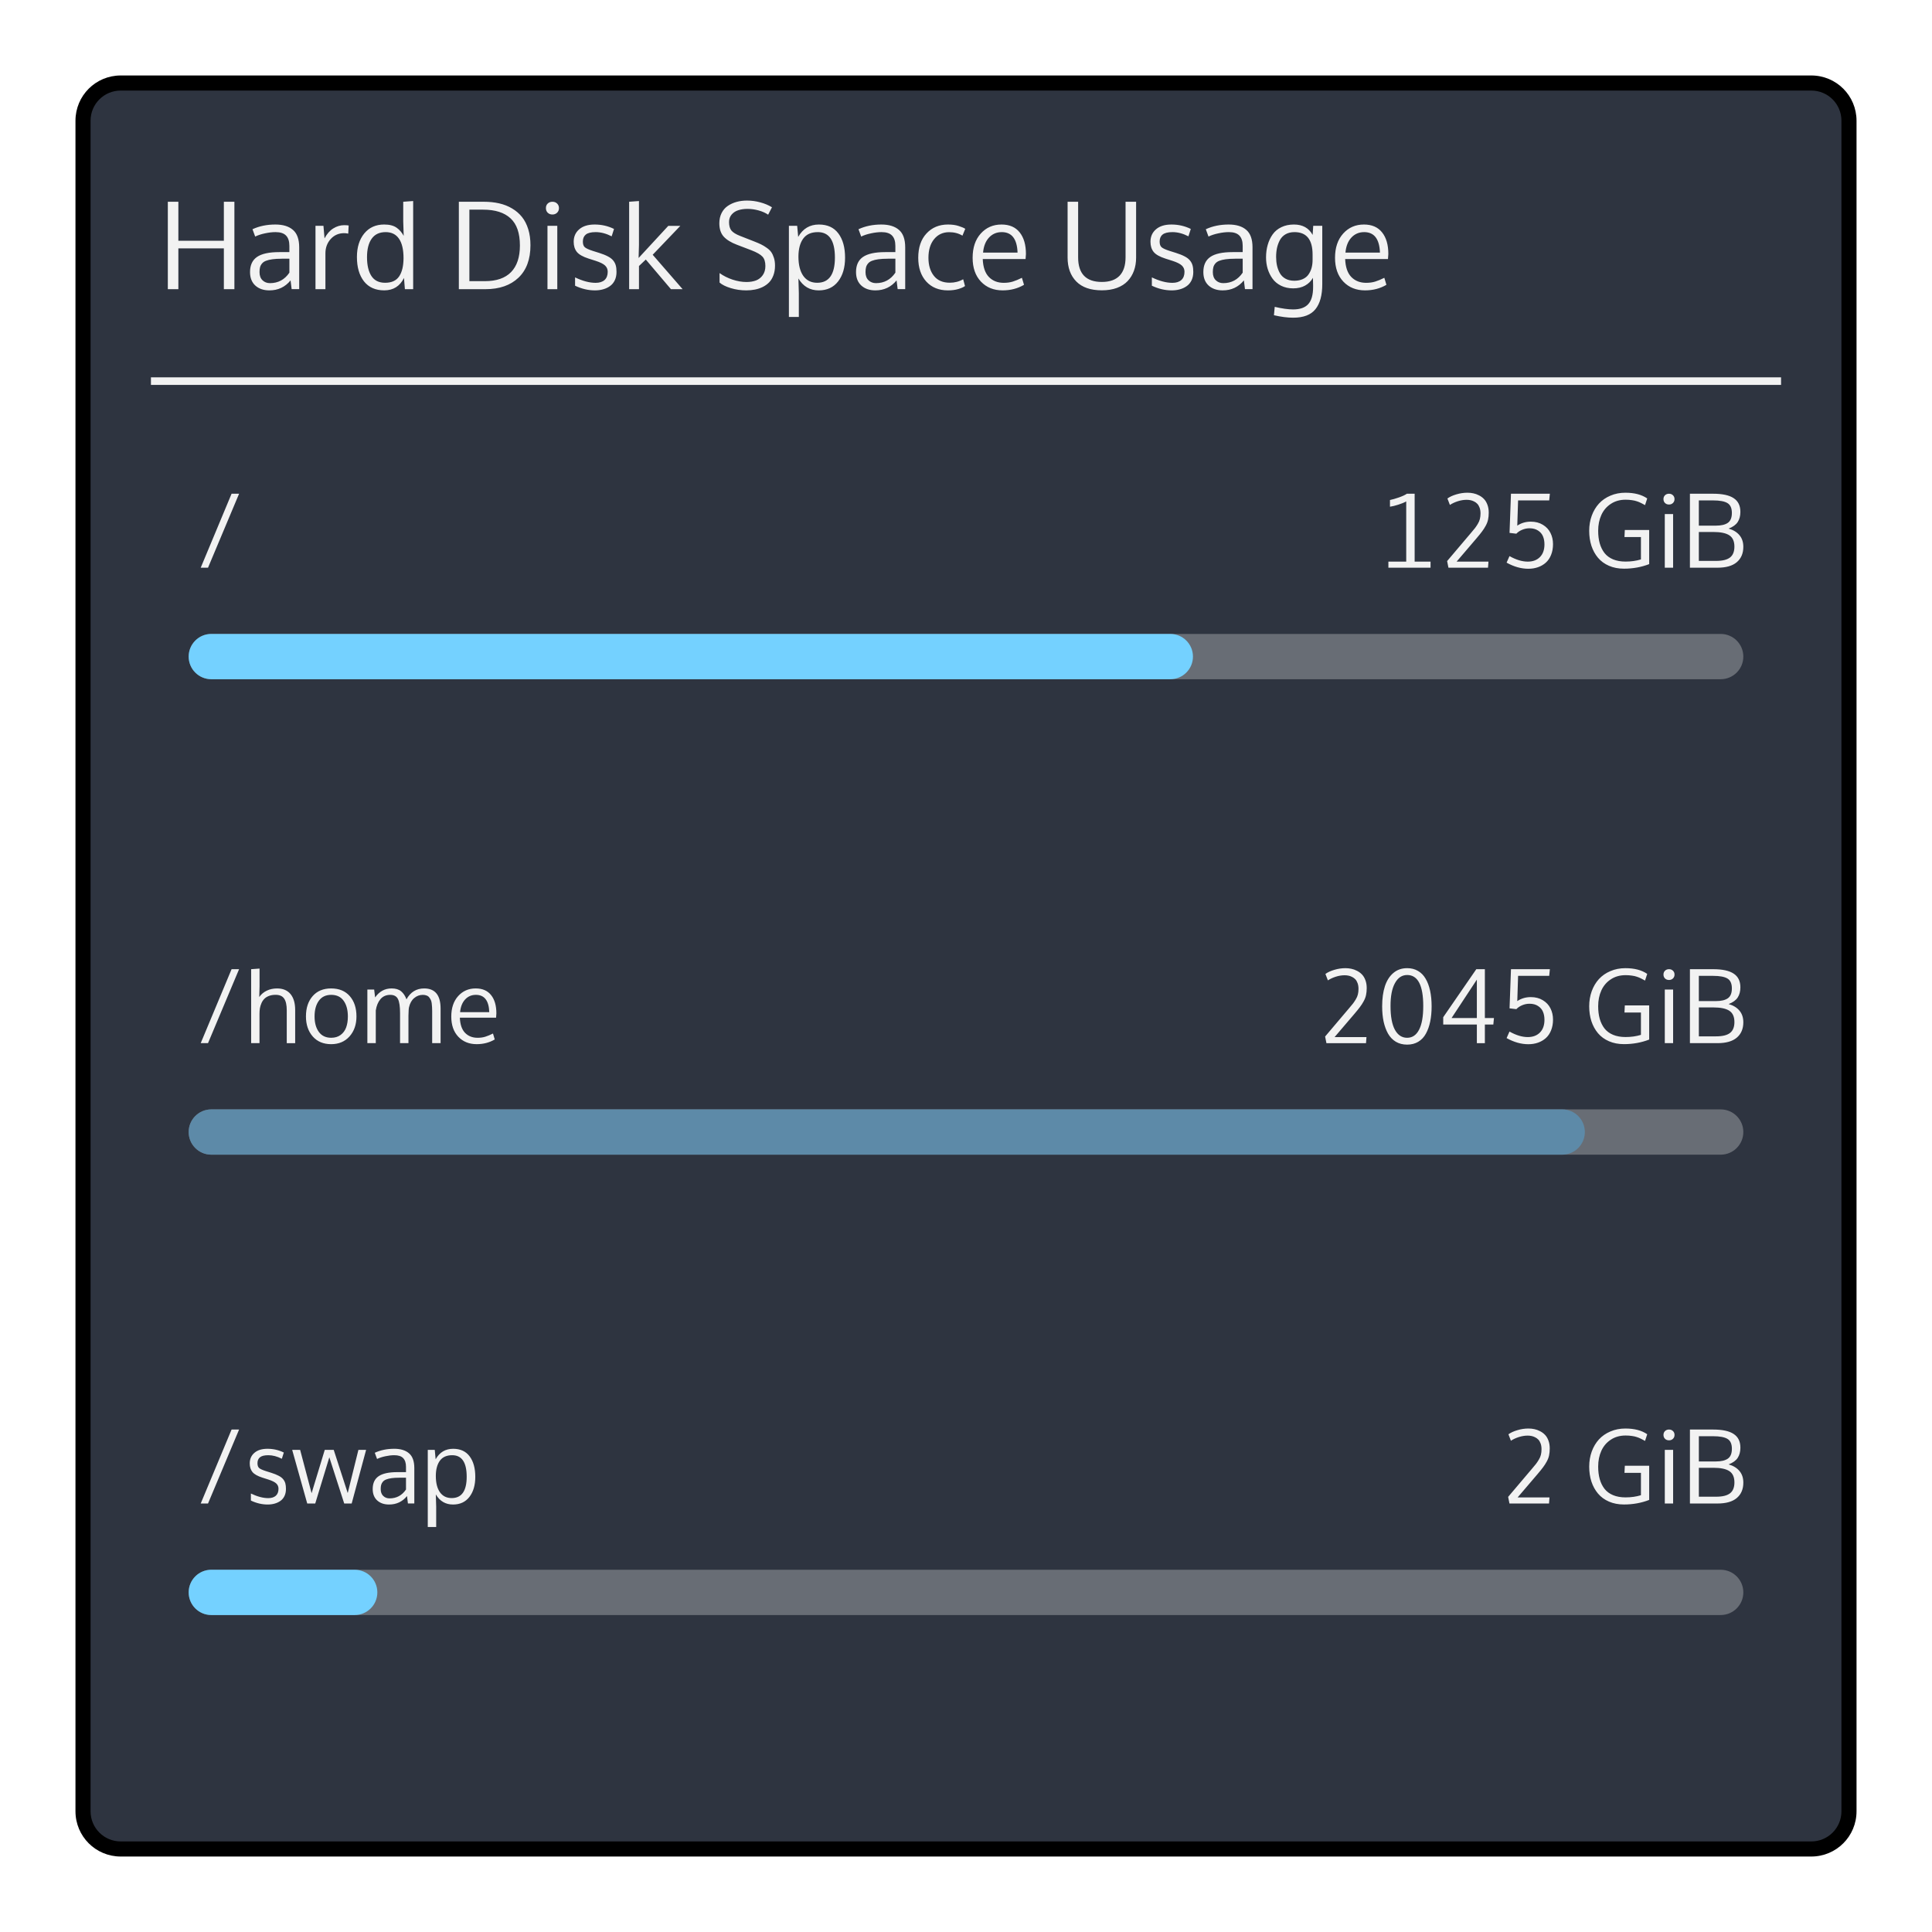
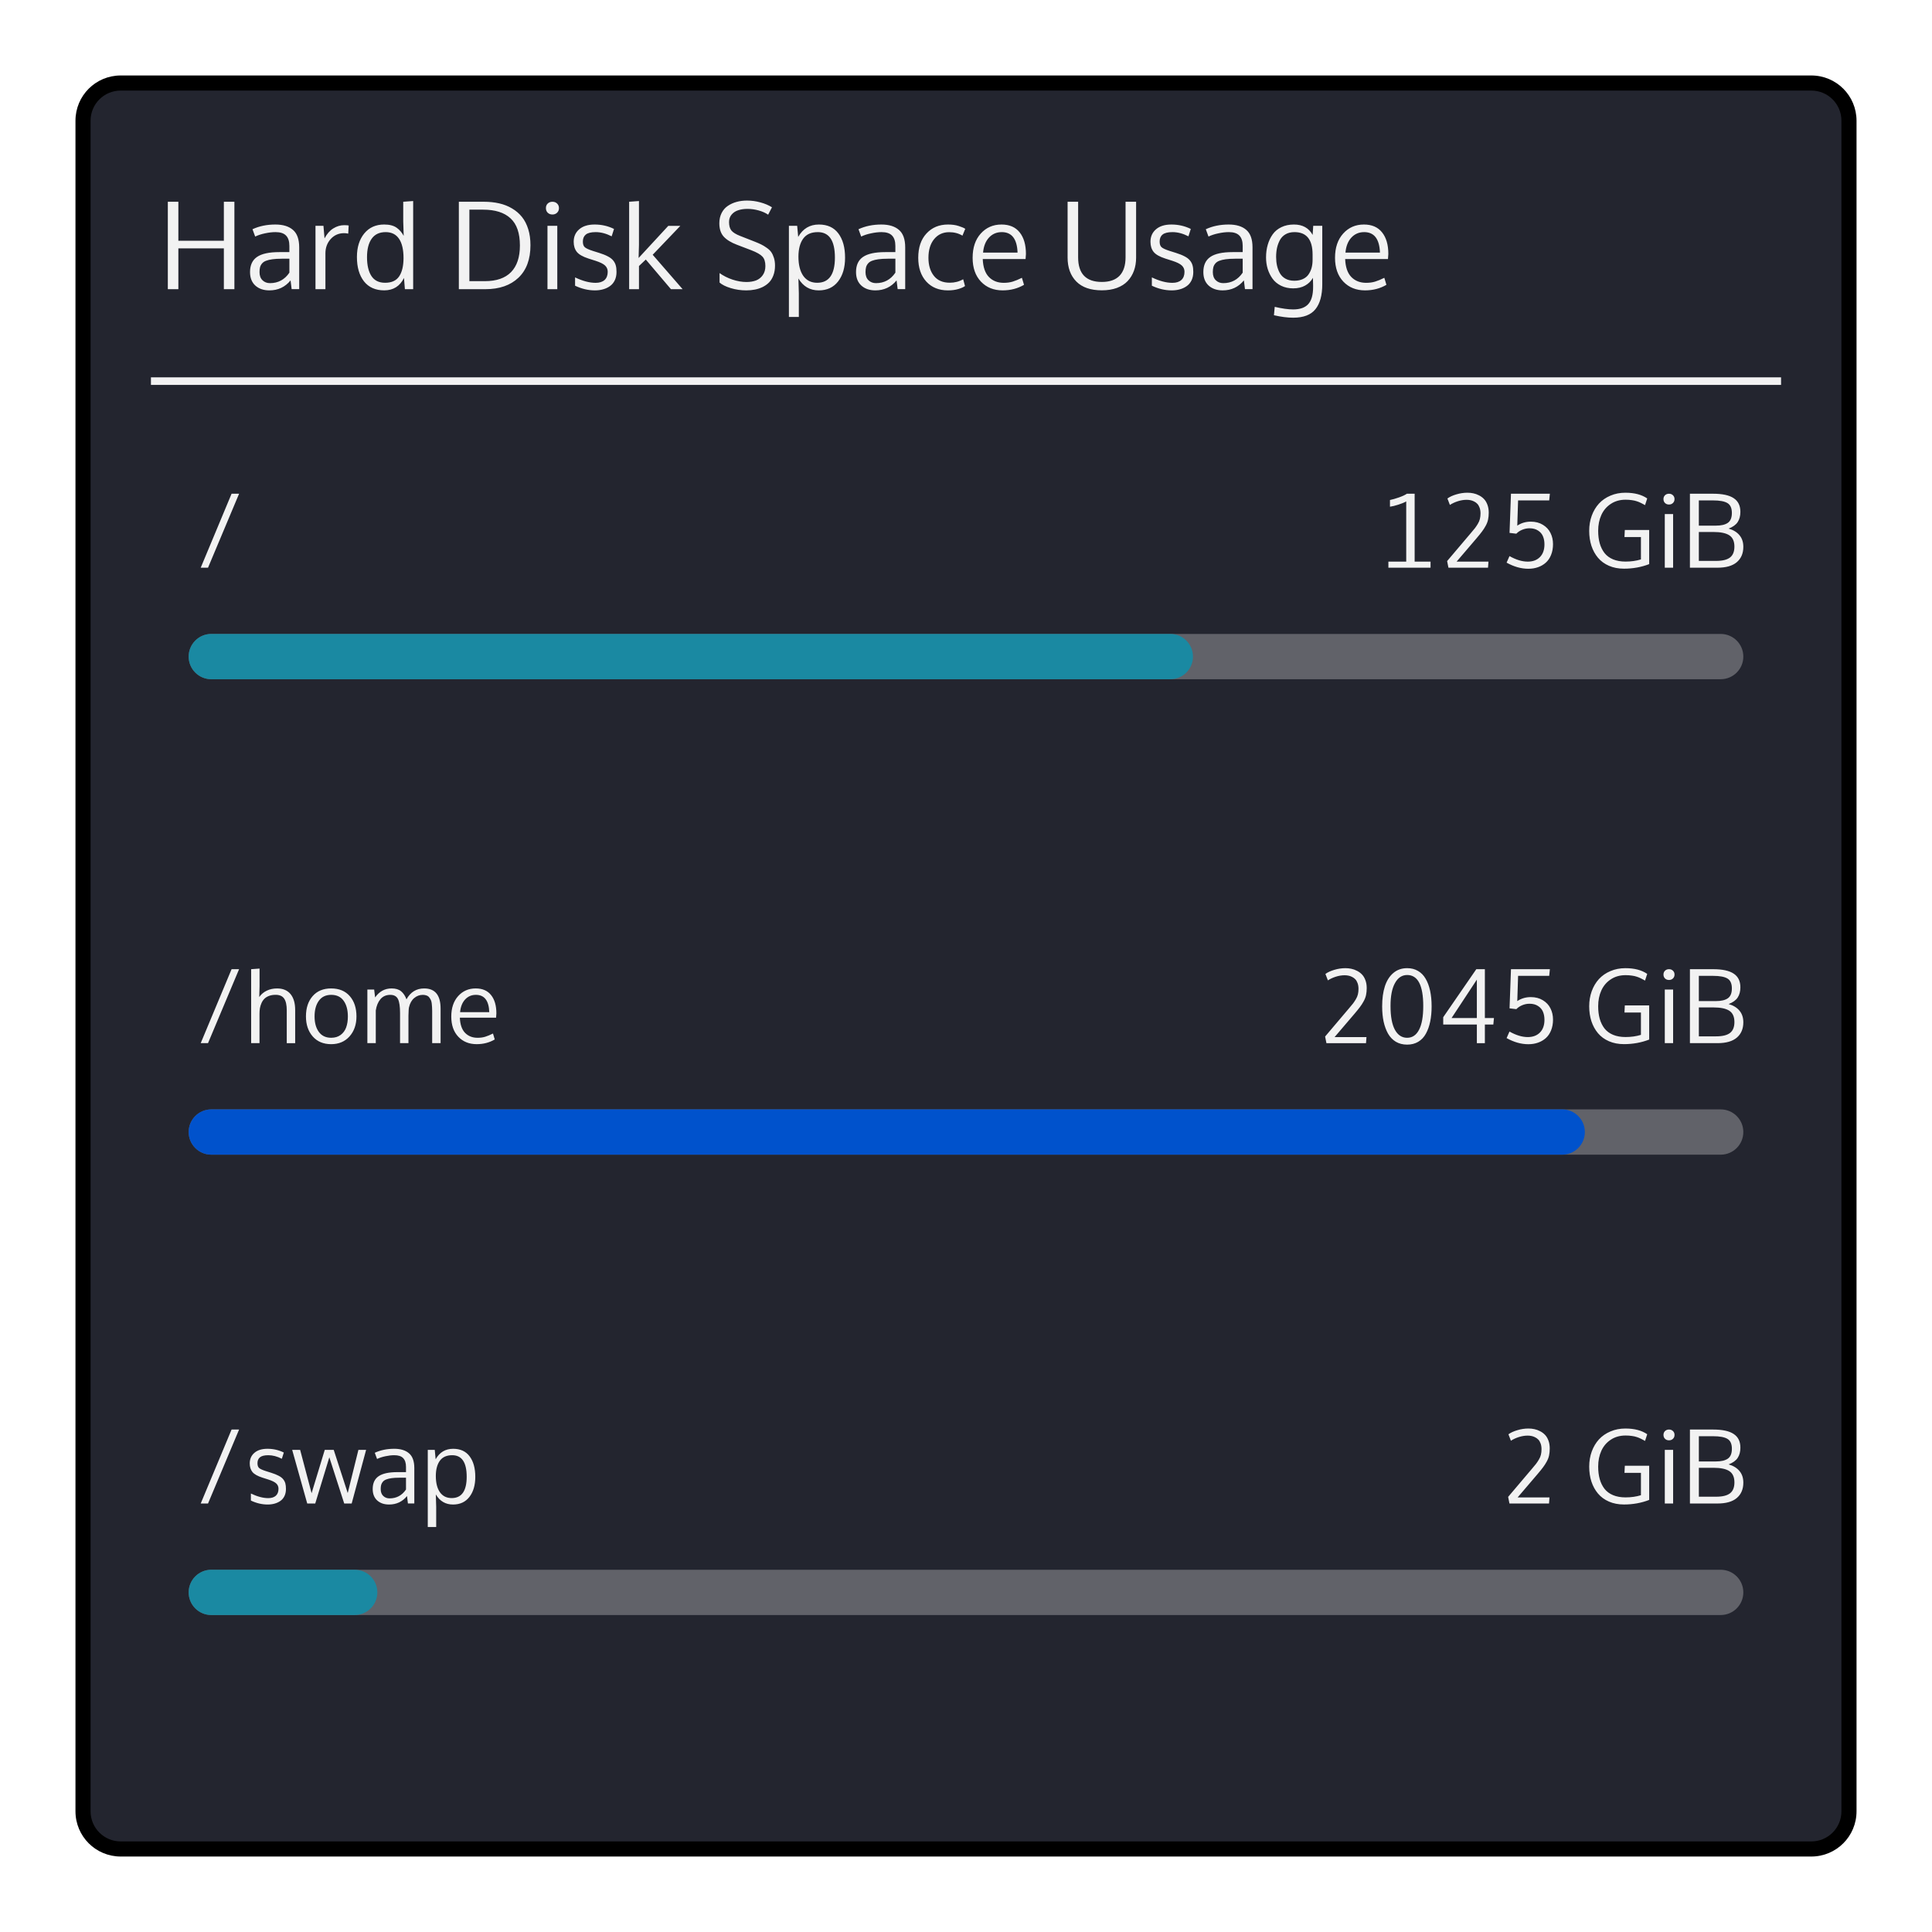
<svg xmlns="http://www.w3.org/2000/svg" version="1.1" id="svg2" viewBox="0 0 256 256">
  <defs id="defs4">
    <style type="text/css" id="current-color-scheme">
      .ColorScheme-Text {
        color:#f2f2f2;
      }
      .ColorScheme-Background {
        color:#31363b;
      }
      .ColorScheme-Highlight {
        color:#3daee9;
      }
      .ColorScheme-ViewText {
        color:#31363b;
      }
      .ColorScheme-ViewBackground {
        color:#314045;
      }
      .ColorScheme-ViewHover {
        color:#93cee9;
      }
      .ColorScheme-ViewFocus{
        color:#3daee9;
      }
      .ColorScheme-ButtonText {
        color:#31363b;
      }
      .ColorScheme-ButtonBackground {
        color:#31363b;
      }
      .ColorScheme-ButtonHover {
        color:#93cee9;
      }
      .ColorScheme-ButtonFocus{
        color:#3daee9;
      }
      </style>
  </defs>
  <path id="rect4240" class="ColorScheme-ButtonText" d="m 16,10 224,0 c 3.324,0 6,2.676 6,6 l 0,224 c 0,3.324 -2.676,6 -6,6 l -224,0 c -3.324,0 -6,-2.676 -6,-6 L 10,16 c 0,-3.324 2.676,-6 6,-6 z" style="fill:#000000;fill-opacity:1;stroke:none" />
-   <path id="rect4238" class="ColorScheme-Background" d="m 16,12 224,0 c 2.216,0 4,1.784 4,4 l 0,224 c 0,2.216 -1.784,4 -4,4 l -224,0 c -2.216,0 -4,-1.784 -4,-4 L 12,16 c 0,-2.216 1.784,-4 4,-4 z" style="fill:#2e3440;fill-opacity:1;stroke:none" />
+   <path id="rect4238" class="ColorScheme-Background" d="m 16,12 224,0 c 2.216,0 4,1.784 4,4 l 0,224 c 0,2.216 -1.784,4 -4,4 l -224,0 c -2.216,0 -4,-1.784 -4,-4 L 12,16 c 0,-2.216 1.784,-4 4,-4 z" style="fill:#23252f;fill-opacity:1;stroke:none" />
  <path id="path5288" d="m 98.996,26.576 c -0.497,0 -0.958,0.057 -1.387,0.174 -0.428,0.116 -0.819,0.293 -1.168,0.531 -0.349,0.233 -0.623,0.549 -0.824,0.945 -0.201,0.397 -0.301,0.85 -0.301,1.363 0,0.746 0.192,1.333 0.578,1.762 0.386,0.423 0.971,0.784 1.754,1.08 l 1.889,0.721 c 0.741,0.286 1.236,0.569 1.49,0.85 0.259,0.275 0.391,0.691 0.391,1.246 0,0.481 -0.117,0.885 -0.35,1.213 -0.227,0.323 -0.524,0.556 -0.889,0.699 -0.365,0.138 -0.788,0.207 -1.27,0.207 -0.592,0 -1.21,-0.107 -1.85,-0.318 -0.635,-0.212 -1.205,-0.5 -1.713,-0.865 l 0,1.254 c 0.328,0.291 0.821,0.537 1.482,0.738 0.661,0.201 1.348,0.301 2.057,0.301 0.397,0 0.773,-0.035 1.127,-0.104 0.36,-0.069 0.706,-0.181 1.039,-0.34 0.333,-0.164 0.617,-0.368 0.855,-0.611 0.238,-0.243 0.429,-0.555 0.572,-0.936 0.143,-0.381 0.215,-0.811 0.215,-1.287 0,-0.386 -0.047,-0.73 -0.143,-1.031 -0.095,-0.302 -0.215,-0.555 -0.357,-0.762 -0.143,-0.206 -0.347,-0.398 -0.611,-0.578 -0.259,-0.185 -0.511,-0.337 -0.754,-0.453 -0.238,-0.116 -0.547,-0.248 -0.928,-0.396 L 98.076,31.264 c -0.555,-0.217 -0.941,-0.454 -1.158,-0.713 -0.212,-0.264 -0.316,-0.64 -0.316,-1.127 0,-0.397 0.115,-0.73 0.348,-1 0.233,-0.27 0.526,-0.459 0.881,-0.57 0.354,-0.116 0.76,-0.176 1.215,-0.176 0.492,0 0.985,0.07 1.477,0.207 0.497,0.138 0.916,0.324 1.26,0.562 l 0.508,-0.982 c -0.455,-0.28 -0.973,-0.499 -1.555,-0.652 -0.577,-0.159 -1.156,-0.236 -1.738,-0.236 z m -44.25,0.062 -1.316,0.096 0,2.609 0.062,1.912 c -0.127,-0.233 -0.261,-0.43 -0.404,-0.594 -0.138,-0.169 -0.307,-0.326 -0.508,-0.469 -0.201,-0.148 -0.442,-0.26 -0.723,-0.334 -0.28,-0.074 -0.597,-0.109 -0.951,-0.109 -1.111,0 -1.992,0.396 -2.643,1.189 -0.645,0.793 -0.969,1.832 -0.969,3.117 0,1.354 0.313,2.432 0.938,3.23 0.629,0.793 1.523,1.189 2.682,1.189 1.201,0 2.072,-0.548 2.617,-1.643 l 0.119,1.484 1.096,0 0,-11.68 z m 29.922,0 -1.303,0.096 0,11.584 1.303,0 0,-3.07 0.904,-0.857 3.332,3.928 1.547,0 -3.967,-4.562 3.666,-3.832 -1.596,0 -3.936,4.26 0.049,-1.729 0,-5.816 z m -62.43,0.096 0,11.584 1.396,0 0,-5.404 6.029,0 0,5.404 1.396,0 0,-11.584 -1.396,0 0,5.164 -6.029,0 0,-5.164 -1.396,0 z m 38.562,0 0,11.584 3.514,0 c 1.857,0 3.318,-0.505 4.381,-1.516 1.063,-1.01 1.594,-2.447 1.594,-4.309 0,-0.783 -0.097,-1.49 -0.293,-2.119 -0.196,-0.635 -0.472,-1.175 -0.832,-1.625 -0.36,-0.45 -0.797,-0.825 -1.311,-1.127 -0.513,-0.307 -1.083,-0.533 -1.713,-0.676 -0.629,-0.143 -1.314,-0.213 -2.055,-0.213 l -3.285,0 z m 12.4,0 c -0.254,0 -0.463,0.08 -0.627,0.238 -0.159,0.153 -0.236,0.353 -0.236,0.602 0,0.249 0.078,0.453 0.236,0.611 0.164,0.159 0.373,0.238 0.627,0.238 0.249,0 0.455,-0.08 0.619,-0.238 0.164,-0.159 0.246,-0.363 0.246,-0.611 0,-0.249 -0.082,-0.448 -0.246,-0.602 -0.159,-0.159 -0.365,-0.238 -0.619,-0.238 z m 68.262,0 0,7.387 c 0,1.333 0.383,2.391 1.15,3.174 0.767,0.783 1.897,1.174 3.389,1.174 0.746,0 1.408,-0.105 1.99,-0.316 0.582,-0.217 1.057,-0.518 1.422,-0.904 0.37,-0.391 0.649,-0.849 0.84,-1.373 0.19,-0.524 0.287,-1.101 0.287,-1.73 l 0,-7.41 -1.398,0 0,7.363 c 0,1.069 -0.264,1.88 -0.793,2.436 -0.529,0.55 -1.311,0.824 -2.348,0.824 -2.095,0 -3.143,-1.086 -3.143,-3.26 l 0,-7.363 -1.396,0 z m -79.266,1.047 1.824,0 c 1.592,0 2.802,0.383 3.627,1.15 0.83,0.762 1.244,1.962 1.244,3.602 0,1.545 -0.391,2.719 -1.174,3.523 -0.778,0.799 -1.938,1.199 -3.482,1.199 l -2.039,0 0,-9.475 z m -25.709,1.969 c -1.121,0 -2.132,0.207 -3.031,0.625 l 0.357,0.969 c 0.386,-0.185 0.824,-0.327 1.316,-0.428 0.492,-0.106 0.952,-0.16 1.381,-0.16 0.635,0 1.098,0.152 1.389,0.453 0.296,0.302 0.445,0.759 0.445,1.373 l 0,0.824 -1.342,0 c -1.349,0 -2.332,0.214 -2.951,0.643 -0.614,0.423 -0.92,1.09 -0.92,2 10e-7,0.762 0.232,1.357 0.697,1.785 0.471,0.428 1.093,0.643 1.865,0.643 1.153,0 2.089,-0.441 2.809,-1.324 l 0.143,1.158 1,0 0,-5.539 c 0,-1.069 -0.276,-1.838 -0.826,-2.309 -0.545,-0.476 -1.322,-0.713 -2.332,-0.713 z m 42.307,0 c -0.878,0 -1.56,0.212 -2.047,0.635 -0.487,0.418 -0.73,0.968 -0.73,1.65 0,0.55 0.142,0.999 0.422,1.348 0.28,0.344 0.798,0.638 1.555,0.881 l 0.92,0.293 c 0.608,0.196 1.029,0.405 1.262,0.627 0.233,0.222 0.35,0.498 0.35,0.826 0,0.476 -0.14,0.84 -0.42,1.094 -0.28,0.249 -0.676,0.373 -1.184,0.373 -0.809,0 -1.716,-0.239 -2.721,-0.721 l 0,1.102 c 0.868,0.413 1.744,0.619 2.627,0.619 0.397,0 0.76,-0.047 1.094,-0.143 0.339,-0.095 0.64,-0.237 0.904,-0.428 0.27,-0.19 0.481,-0.444 0.635,-0.762 0.153,-0.323 0.23,-0.693 0.23,-1.111 0,-0.339 -0.032,-0.625 -0.096,-0.857 -0.063,-0.238 -0.178,-0.46 -0.348,-0.666 -0.169,-0.206 -0.406,-0.386 -0.707,-0.539 -0.296,-0.159 -0.68,-0.313 -1.15,-0.461 l -0.834,-0.262 c -0.545,-0.175 -0.901,-0.339 -1.07,-0.492 -0.169,-0.153 -0.254,-0.402 -0.254,-0.746 0,-0.407 0.129,-0.716 0.389,-0.928 0.264,-0.217 0.7,-0.326 1.309,-0.326 0.682,0 1.389,0.186 2.119,0.557 l 0.311,-0.977 c -0.793,-0.391 -1.649,-0.586 -2.564,-0.586 z m 29.715,0 c -1.211,0 -2.125,0.546 -2.744,1.641 l -0.135,-1.467 -1.096,0 0,12.076 1.316,0 0,-3.158 -0.055,-1.943 c 0.624,1.053 1.52,1.578 2.689,1.578 1.1,0 1.959,-0.396 2.572,-1.189 0.614,-0.793 0.92,-1.841 0.92,-3.143 0,-1.354 -0.296,-2.425 -0.889,-3.213 -0.587,-0.788 -1.448,-1.182 -2.58,-1.182 z m 8.277,0 c -1.121,0 -2.132,0.207 -3.031,0.625 l 0.357,0.969 c 0.386,-0.185 0.824,-0.327 1.316,-0.428 0.492,-0.106 0.952,-0.16 1.381,-0.16 0.635,0 1.098,0.152 1.389,0.453 0.296,0.302 0.443,0.759 0.443,1.373 l 0,0.824 -1.34,0 c -1.349,0 -2.334,0.214 -2.953,0.643 -0.614,0.423 -0.92,1.09 -0.92,2 0,0.762 0.234,1.357 0.699,1.785 0.471,0.428 1.091,0.643 1.863,0.643 1.153,0 2.091,-0.441 2.811,-1.324 l 0.143,1.158 1,0 0,-5.539 c 0,-1.069 -0.276,-1.838 -0.826,-2.309 -0.545,-0.476 -1.322,-0.713 -2.332,-0.713 z m 8.83,0 c -1.169,0 -2.118,0.393 -2.848,1.182 -0.73,0.783 -1.096,1.858 -1.096,3.229 0,1.312 0.354,2.36 1.062,3.143 0.714,0.783 1.672,1.174 2.873,1.174 0.513,0 0.974,-0.06 1.381,-0.182 0.407,-0.122 0.701,-0.254 0.881,-0.396 L 127.625,37.002 c -0.534,0.307 -1.124,0.459 -1.77,0.459 -0.926,0 -1.63,-0.304 -2.111,-0.912 -0.481,-0.608 -0.721,-1.405 -0.721,-2.389 0,-1.037 0.251,-1.861 0.754,-2.475 0.503,-0.614 1.168,-0.92 1.998,-0.92 0.656,0 1.241,0.152 1.754,0.459 l 0.373,-0.904 c -0.18,-0.122 -0.471,-0.246 -0.873,-0.373 -0.397,-0.132 -0.867,-0.197 -1.412,-0.197 z m 7.086,0 c -1.111,0 -2.027,0.399 -2.746,1.197 -0.719,0.799 -1.078,1.869 -1.078,3.213 0,1.328 0.368,2.381 1.104,3.158 0.735,0.772 1.691,1.158 2.871,1.158 1.058,0 2.003,-0.246 2.834,-0.738 l -0.279,-0.928 c -0.444,0.222 -0.845,0.389 -1.205,0.5 -0.36,0.111 -0.76,0.166 -1.199,0.166 -0.809,0 -1.464,-0.256 -1.967,-0.77 -0.503,-0.518 -0.776,-1.31 -0.818,-2.379 l 5.674,0 0.049,-0.668 c 0,-1.227 -0.279,-2.183 -0.834,-2.871 -0.55,-0.693 -1.352,-1.039 -2.404,-1.039 z m 22.518,0 c -0.878,0 -1.56,0.212 -2.047,0.635 -0.487,0.418 -0.73,0.968 -0.73,1.65 0,0.55 0.142,0.999 0.422,1.348 0.28,0.344 0.798,0.638 1.555,0.881 l 0.92,0.293 c 0.608,0.196 1.029,0.405 1.262,0.627 0.233,0.222 0.35,0.498 0.35,0.826 0,0.476 -0.14,0.84 -0.42,1.094 -0.28,0.249 -0.676,0.373 -1.184,0.373 -0.809,0 -1.716,-0.239 -2.721,-0.721 l 0,1.102 c 0.868,0.413 1.744,0.619 2.627,0.619 0.397,0 0.76,-0.047 1.094,-0.143 0.339,-0.095 0.64,-0.237 0.904,-0.428 0.27,-0.19 0.481,-0.444 0.635,-0.762 0.153,-0.323 0.23,-0.693 0.23,-1.111 0,-0.339 -0.032,-0.625 -0.096,-0.857 -0.064,-0.238 -0.178,-0.46 -0.348,-0.666 -0.169,-0.206 -0.406,-0.386 -0.707,-0.539 -0.296,-0.159 -0.68,-0.313 -1.15,-0.461 l -0.832,-0.262 c -0.545,-0.175 -0.903,-0.339 -1.072,-0.492 -0.169,-0.153 -0.254,-0.402 -0.254,-0.746 0,-0.407 0.129,-0.716 0.389,-0.928 0.264,-0.217 0.7,-0.326 1.309,-0.326 0.682,0 1.389,0.186 2.119,0.557 l 0.311,-0.977 c -0.793,-0.391 -1.649,-0.586 -2.564,-0.586 z m 7.586,0 c -1.121,0 -2.132,0.207 -3.031,0.625 l 0.357,0.969 c 0.386,-0.185 0.824,-0.327 1.316,-0.428 0.492,-0.106 0.952,-0.16 1.381,-0.16 0.635,0 1.098,0.152 1.389,0.453 0.296,0.302 0.445,0.759 0.445,1.373 l 0,0.824 -1.342,0 c -1.349,0 -2.332,0.214 -2.951,0.643 -0.614,0.423 -0.92,1.09 -0.92,2 0,0.762 0.232,1.357 0.697,1.785 0.471,0.428 1.093,0.643 1.865,0.643 1.153,0 2.089,-0.441 2.809,-1.324 l 0.143,1.158 1,0 0,-5.539 c 0,-1.069 -0.274,-1.838 -0.824,-2.309 -0.545,-0.476 -1.324,-0.713 -2.334,-0.713 z m 8.648,0 c -0.624,0 -1.177,0.115 -1.658,0.348 -0.481,0.227 -0.867,0.546 -1.158,0.953 -0.291,0.407 -0.51,0.87 -0.658,1.389 -0.148,0.513 -0.223,1.071 -0.223,1.674 0,0.529 0.072,1.032 0.215,1.508 0.148,0.476 0.362,0.909 0.643,1.301 0.28,0.391 0.656,0.703 1.127,0.936 0.476,0.233 1.012,0.35 1.609,0.35 0.619,0 1.149,-0.124 1.588,-0.373 0.444,-0.249 0.788,-0.59 1.031,-1.023 l 0.023,0.984 0,0.23 c 0,1.053 -0.217,1.812 -0.65,2.277 -0.428,0.466 -1.093,0.697 -1.992,0.697 -0.661,0 -1.475,-0.114 -2.443,-0.342 l -0.104,1.111 c 0.952,0.217 1.801,0.326 2.547,0.326 1.37,0 2.355,-0.376 2.953,-1.127 0.603,-0.746 0.904,-1.851 0.904,-3.316 l 0,-7.729 -1.199,0 -0.078,1.205 c -0.503,-0.92 -1.329,-1.379 -2.477,-1.379 z m 9.268,0 c -1.111,0 -2.025,0.399 -2.744,1.197 -0.719,0.799 -1.08,1.869 -1.08,3.213 0,1.328 0.368,2.381 1.104,3.158 0.735,0.772 1.691,1.158 2.871,1.158 1.058,0 2.003,-0.246 2.834,-0.738 l -0.277,-0.928 c -0.444,0.222 -0.847,0.389 -1.207,0.5 -0.36,0.111 -0.758,0.166 -1.197,0.166 -0.809,0 -1.466,-0.256 -1.969,-0.77 -0.503,-0.518 -0.774,-1.31 -0.816,-2.379 l 5.672,0 0.049,-0.668 c 0,-1.227 -0.279,-2.183 -0.834,-2.871 -0.55,-0.693 -1.352,-1.039 -2.404,-1.039 z m -135.109,0.086 c -0.508,0 -0.991,0.144 -1.451,0.43 -0.455,0.28 -0.843,0.721 -1.16,1.324 l -0.143,-1.666 -1.055,0 0,8.395 1.316,0 0,-4.752 c 0,-0.746 0.234,-1.378 0.699,-1.896 0.471,-0.518 1.066,-0.777 1.785,-0.777 0.148,0 0.327,0.02 0.539,0.062 l 0.057,-1.078 c -0.153,-0.026 -0.35,-0.041 -0.588,-0.041 z m 26.93,0.088 0,8.395 1.301,0 0,-8.395 -1.301,0 z m -21.447,0.832 c 0.783,0 1.373,0.291 1.77,0.873 0.402,0.582 0.604,1.443 0.604,2.58 -0.005,1.042 -0.199,1.846 -0.58,2.412 -0.381,0.566 -1.001,0.848 -1.863,0.848 -0.82,0 -1.427,-0.301 -1.818,-0.904 -0.386,-0.603 -0.578,-1.43 -0.578,-2.482 0,-1.058 0.207,-1.877 0.619,-2.453 0.413,-0.582 1.028,-0.873 1.848,-0.873 z m 57.264,0 c 1.513,0 2.27,1.125 2.27,3.373 0,2.227 -0.782,3.34 -2.348,3.34 -0.793,0 -1.408,-0.304 -1.842,-0.912 -0.428,-0.608 -0.643,-1.462 -0.643,-2.562 0.005,-1.016 0.217,-1.81 0.635,-2.381 0.418,-0.571 1.06,-0.857 1.928,-0.857 z m 24.375,0 c 1.333,0 2.032,0.906 2.096,2.715 l -4.57,0 c 0.074,-0.836 0.333,-1.498 0.777,-1.984 0.45,-0.487 1.015,-0.73 1.697,-0.73 z m 38.785,0 c 1.603,0 2.404,0.99 2.404,2.969 l 0,0.705 c 0,0.381 -0.042,0.731 -0.127,1.049 -0.085,0.317 -0.221,0.611 -0.406,0.881 -0.18,0.264 -0.429,0.469 -0.752,0.617 -0.323,0.148 -0.704,0.223 -1.143,0.223 -0.444,0 -0.832,-0.09 -1.16,-0.27 -0.323,-0.18 -0.57,-0.424 -0.744,-0.73 -0.175,-0.312 -0.302,-0.646 -0.381,-1 -0.079,-0.354 -0.119,-0.738 -0.119,-1.15 0,-0.434 0.04,-0.835 0.119,-1.205 0.085,-0.376 0.214,-0.724 0.389,-1.047 0.18,-0.323 0.431,-0.577 0.754,-0.762 0.328,-0.185 0.716,-0.279 1.166,-0.279 z m 9.234,0 c 1.333,0 2.032,0.906 2.096,2.715 l -4.57,0 c 0.074,-0.836 0.333,-1.498 0.777,-1.984 0.45,-0.487 1.015,-0.73 1.697,-0.73 z m -143.416,3.523 1.008,0 0,1.85 c -0.629,0.926 -1.488,1.389 -2.572,1.389 -0.397,0 -0.726,-0.127 -0.99,-0.381 -0.264,-0.254 -0.396,-0.615 -0.396,-1.08 0,-0.259 0.023,-0.476 0.07,-0.65 0.048,-0.18 0.135,-0.344 0.262,-0.492 0.127,-0.153 0.301,-0.273 0.523,-0.357 0.222,-0.09 0.506,-0.157 0.85,-0.205 0.344,-0.048 0.759,-0.072 1.246,-0.072 z m 80.297,0 1.008,0 0,1.85 c -0.629,0.926 -1.486,1.389 -2.57,1.389 -0.397,0 -0.728,-0.127 -0.992,-0.381 -0.264,-0.254 -0.396,-0.615 -0.396,-1.08 0,-0.259 0.025,-0.476 0.072,-0.65 0.048,-0.18 0.135,-0.344 0.262,-0.492 0.127,-0.153 0.301,-0.273 0.523,-0.357 0.222,-0.09 0.506,-0.157 0.85,-0.205 0.344,-0.048 0.757,-0.072 1.244,-0.072 z m 46.021,0 1.008,0 0,1.85 c -0.629,0.926 -1.488,1.389 -2.572,1.389 -0.397,0 -0.726,-0.127 -0.99,-0.381 -0.264,-0.254 -0.396,-0.615 -0.396,-1.08 0,-0.259 0.023,-0.476 0.07,-0.65 0.048,-0.18 0.135,-0.344 0.262,-0.492 0.127,-0.153 0.301,-0.273 0.523,-0.357 0.222,-0.09 0.506,-0.157 0.85,-0.205 0.344,-0.048 0.759,-0.072 1.246,-0.072 z M 20,50 l 0,1 216,0 0,-1 -216,0 z m 174.457,15.287 c -0.501,0 -0.997,0.073 -1.484,0.221 -0.488,0.143 -0.882,0.326 -1.182,0.545 l 0.328,0.852 c 0.309,-0.201 0.661,-0.365 1.055,-0.49 0.398,-0.125 0.786,-0.188 1.162,-0.188 0.17,0 0.334,0.016 0.49,0.047 0.157,0.027 0.32,0.083 0.49,0.168 0.17,0.081 0.315,0.187 0.436,0.316 0.121,0.125 0.222,0.296 0.303,0.516 0.081,0.219 0.121,0.473 0.121,0.76 0,0.264 -0.028,0.505 -0.082,0.725 -0.049,0.215 -0.142,0.436 -0.281,0.664 -0.139,0.228 -0.262,0.412 -0.369,0.551 -0.107,0.139 -0.285,0.352 -0.531,0.639 l -3.162,3.732 0.176,0.879 5.242,0 0.061,-0.805 -4.223,0 2.633,-3.082 c 0.318,-0.372 0.564,-0.677 0.738,-0.914 0.179,-0.237 0.343,-0.491 0.49,-0.764 0.152,-0.278 0.255,-0.552 0.309,-0.82 0.058,-0.269 0.088,-0.572 0.088,-0.912 0,-0.389 -0.059,-0.74 -0.176,-1.049 -0.116,-0.313 -0.269,-0.565 -0.457,-0.758 -0.188,-0.197 -0.406,-0.357 -0.656,-0.482 -0.251,-0.13 -0.501,-0.22 -0.752,-0.27 -0.246,-0.054 -0.502,-0.08 -0.766,-0.08 z m 20.92,0 c -0.721,0 -1.384,0.129 -1.988,0.389 -0.604,0.255 -1.112,0.607 -1.523,1.055 -0.407,0.448 -0.725,0.981 -0.953,1.604 -0.224,0.618 -0.336,1.286 -0.336,2.002 0,0.716 0.098,1.378 0.295,1.986 0.201,0.604 0.493,1.134 0.873,1.586 0.38,0.452 0.865,0.805 1.451,1.061 0.586,0.255 1.248,0.383 1.986,0.383 1.191,0 2.305,-0.203 3.344,-0.605 l 0,-4.525 -3.229,0 -0.047,0.941 2.182,0 0,2.961 c -0.622,0.192 -1.302,0.287 -2.041,0.287 -0.631,0 -1.182,-0.098 -1.652,-0.295 -0.47,-0.197 -0.848,-0.477 -1.135,-0.84 -0.282,-0.367 -0.492,-0.793 -0.631,-1.281 -0.139,-0.492 -0.207,-1.048 -0.207,-1.666 1e-5,-0.779 0.14,-1.476 0.422,-2.094 0.282,-0.618 0.701,-1.108 1.256,-1.471 0.555,-0.367 1.206,-0.551 1.953,-0.551 0.152,0 0.299,0.005 0.438,0.014 0.143,0.009 0.278,0.024 0.408,0.047 0.13,0.022 0.245,0.043 0.344,0.061 0.099,0.018 0.201,0.048 0.309,0.088 0.112,0.04 0.199,0.071 0.262,0.094 0.067,0.022 0.15,0.06 0.248,0.113 0.103,0.049 0.17,0.084 0.201,0.102 0.036,0.018 0.103,0.054 0.201,0.107 0.099,0.054 0.155,0.085 0.168,0.094 l 0.289,-0.887 c -0.73,-0.506 -1.692,-0.758 -2.887,-0.758 z m -184.691,0.135 -4.09,9.801 0.967,0 4.117,-9.801 -0.994,0 z m 155.734,0 c -0.233,0.161 -0.581,0.323 -1.047,0.488 -0.461,0.161 -0.86,0.277 -1.195,0.344 l 0,0.887 c 0.3,-0.04 0.663,-0.129 1.088,-0.264 0.43,-0.134 0.784,-0.279 1.066,-0.436 l 0,7.977 -2.363,0 0,0.805 5.586,0 0,-0.805 -2.107,0 0,-8.996 -1.027,0 z m 13.791,0 -0.189,5.189 0.9,0.107 c 0.206,-0.219 0.466,-0.394 0.779,-0.523 0.313,-0.13 0.636,-0.195 0.967,-0.195 0.452,0 0.83,0.101 1.135,0.303 0.304,0.197 0.521,0.45 0.65,0.764 0.13,0.309 0.195,0.664 0.195,1.062 0,0.725 -0.203,1.289 -0.605,1.691 -0.398,0.398 -0.932,0.598 -1.604,0.598 -0.752,0 -1.56,-0.245 -2.424,-0.732 l -0.383,0.867 c 0.971,0.542 1.932,0.811 2.881,0.811 0.461,0 0.887,-0.068 1.281,-0.207 0.394,-0.139 0.74,-0.339 1.035,-0.604 0.3,-0.269 0.532,-0.611 0.697,-1.027 0.17,-0.421 0.256,-0.894 0.256,-1.418 0,-0.551 -0.112,-1.047 -0.336,-1.49 -0.219,-0.448 -0.556,-0.807 -1.008,-1.08 -0.452,-0.278 -0.984,-0.416 -1.598,-0.416 -0.671,0 -1.269,0.176 -1.793,0.529 l 0.107,-3.344 4.123,0 0.088,-0.885 -5.156,0 z m 20.939,0 c -0.215,0 -0.391,0.067 -0.529,0.201 -0.134,0.13 -0.203,0.299 -0.203,0.51 0,0.21 0.069,0.383 0.203,0.518 0.139,0.134 0.314,0.201 0.529,0.201 0.21,0 0.385,-0.067 0.523,-0.201 0.139,-0.134 0.209,-0.307 0.209,-0.518 0,-0.21 -0.07,-0.38 -0.209,-0.51 -0.134,-0.134 -0.309,-0.201 -0.523,-0.201 z m 2.773,0 0,9.801 3.652,0 c 1.132,0 1.986,-0.243 2.559,-0.73 C 230.712,74 231,73.321 231,72.457 c 0,-0.622 -0.17,-1.134 -0.51,-1.537 -0.336,-0.407 -0.815,-0.7 -1.438,-0.879 0.568,-0.219 0.968,-0.509 1.201,-0.867 0.237,-0.363 0.357,-0.813 0.357,-1.35 0,-0.819 -0.296,-1.423 -0.887,-1.812 -0.586,-0.394 -1.496,-0.59 -2.727,-0.59 l -3.074,0 z m 1.182,0.885 1.887,0 c 0.882,0 1.517,0.118 1.906,0.355 0.389,0.237 0.584,0.672 0.584,1.303 0,0.627 -0.179,1.066 -0.537,1.316 -0.358,0.246 -0.881,0.369 -1.57,0.369 l -2.27,0 0,-3.344 z m -4.512,1.812 0,7.104 1.102,0 0,-7.104 -1.102,0 z m 4.512,2.371 1.92,0 c 0.967,0 1.674,0.148 2.121,0.443 0.448,0.295 0.672,0.793 0.672,1.496 0,0.662 -0.195,1.143 -0.584,1.443 -0.385,0.3 -1,0.451 -1.846,0.451 l -2.283,0 0,-3.834 z m -46.816,57.797 c -0.501,0 -0.995,0.073 -1.482,0.221 -0.488,0.143 -0.882,0.326 -1.182,0.545 l 0.328,0.852 c 0.309,-0.201 0.661,-0.365 1.055,-0.49 0.398,-0.125 0.784,-0.188 1.16,-0.188 0.17,0 0.334,0.015 0.49,0.047 0.157,0.027 0.32,0.083 0.49,0.168 0.17,0.081 0.317,0.187 0.438,0.316 0.121,0.125 0.22,0.296 0.301,0.516 0.081,0.219 0.121,0.473 0.121,0.76 0,0.264 -0.026,0.505 -0.08,0.725 -0.049,0.215 -0.142,0.436 -0.281,0.664 -0.139,0.228 -0.262,0.412 -0.369,0.551 -0.107,0.139 -0.285,0.352 -0.531,0.639 l -3.162,3.732 0.174,0.879 5.244,0 0.061,-0.805 -4.223,0 2.631,-3.082 c 0.318,-0.371 0.564,-0.677 0.738,-0.914 0.179,-0.237 0.343,-0.491 0.49,-0.764 0.152,-0.278 0.255,-0.552 0.309,-0.82 0.058,-0.269 0.088,-0.572 0.088,-0.912 0,-0.389 -0.057,-0.74 -0.174,-1.049 -0.116,-0.313 -0.269,-0.565 -0.457,-0.758 -0.188,-0.197 -0.408,-0.357 -0.658,-0.482 -0.251,-0.13 -0.501,-0.22 -0.752,-0.27 -0.246,-0.054 -0.502,-0.08 -0.766,-0.08 z m 8.164,0 c -0.716,0 -1.325,0.211 -1.826,0.637 -0.501,0.421 -0.875,1.008 -1.121,1.76 -0.242,0.747 -0.363,1.637 -0.363,2.666 0,0.743 0.066,1.419 0.195,2.027 0.134,0.604 0.332,1.137 0.592,1.598 0.264,0.457 0.608,0.811 1.033,1.066 0.43,0.251 0.926,0.377 1.49,0.377 0.559,0 1.05,-0.126 1.471,-0.377 0.425,-0.255 0.763,-0.613 1.014,-1.074 0.255,-0.461 0.445,-0.993 0.57,-1.598 0.125,-0.604 0.189,-1.277 0.189,-2.02 0,-0.774 -0.069,-1.469 -0.203,-2.082 -0.134,-0.618 -0.334,-1.149 -0.598,-1.592 -0.26,-0.448 -0.597,-0.79 -1.014,-1.027 -0.412,-0.242 -0.888,-0.361 -1.43,-0.361 z m 28.924,0 c -0.721,0 -1.384,0.129 -1.988,0.389 -0.604,0.255 -1.112,0.607 -1.523,1.055 -0.407,0.448 -0.725,0.981 -0.953,1.604 -0.224,0.618 -0.336,1.286 -0.336,2.002 0,0.716 0.098,1.378 0.295,1.986 0.201,0.604 0.493,1.134 0.873,1.586 0.38,0.452 0.865,0.805 1.451,1.061 0.586,0.255 1.248,0.383 1.986,0.383 1.191,0 2.305,-0.203 3.344,-0.605 l 0,-4.525 -3.229,0 -0.047,0.941 2.182,0 0,2.961 c -0.622,0.192 -1.302,0.287 -2.041,0.287 -0.631,0 -1.182,-0.098 -1.652,-0.295 -0.47,-0.197 -0.848,-0.477 -1.135,-0.84 -0.282,-0.367 -0.492,-0.793 -0.631,-1.281 -0.139,-0.492 -0.207,-1.048 -0.207,-1.666 1e-5,-0.779 0.14,-1.476 0.422,-2.094 0.282,-0.618 0.701,-1.108 1.256,-1.471 0.555,-0.367 1.206,-0.551 1.953,-0.551 0.152,0 0.299,0.005 0.438,0.014 0.143,0.009 0.278,0.025 0.408,0.047 0.13,0.022 0.245,0.043 0.344,0.06 0.099,0.018 0.201,0.048 0.309,0.088 0.112,0.04 0.199,0.071 0.262,0.094 0.067,0.022 0.15,0.06 0.248,0.113 0.103,0.049 0.17,0.084 0.201,0.102 0.036,0.018 0.103,0.054 0.201,0.107 0.099,0.054 0.155,0.085 0.168,0.094 l 0.289,-0.887 c -0.73,-0.506 -1.692,-0.758 -2.887,-0.758 z m -180.986,0.053 -1.113,0.082 0,9.801 1.107,0 0,-3.887 c 0,-0.264 0.017,-0.51 0.053,-0.738 0.04,-0.228 0.111,-0.454 0.209,-0.678 0.098,-0.224 0.226,-0.416 0.383,-0.572 0.157,-0.161 0.361,-0.289 0.611,-0.383 0.255,-0.099 0.548,-0.146 0.879,-0.146 0.533,0 0.911,0.168 1.135,0.504 0.228,0.331 0.342,0.848 0.342,1.551 l 0,4.35 1.115,0 0,-4.391 c 0,-0.913 -0.205,-1.618 -0.617,-2.115 -0.412,-0.497 -1.005,-0.744 -1.779,-0.744 -0.506,0 -0.962,0.098 -1.369,0.295 -0.403,0.192 -0.735,0.473 -0.994,0.84 l 0.039,-1.391 0,-2.377 z m -3.705,0.082 -4.09,9.801 0.967,0 4.117,-9.801 -0.994,0 z m 164.932,0 -4.383,6.363 0,0.967 4.457,0 0,2.471 1.061,0 0,-2.471 1.121,0 0.082,-0.859 -1.203,0 0,-6.471 -1.135,0 z m 4.594,0 -0.189,5.189 0.9,0.107 c 0.206,-0.219 0.466,-0.394 0.779,-0.523 0.313,-0.13 0.636,-0.195 0.967,-0.195 0.452,0 0.83,0.101 1.135,0.303 0.304,0.197 0.521,0.45 0.65,0.764 0.13,0.309 0.195,0.664 0.195,1.062 0,0.725 -0.203,1.289 -0.605,1.691 -0.398,0.398 -0.932,0.598 -1.604,0.598 -0.752,0 -1.56,-0.245 -2.424,-0.732 l -0.383,0.867 c 0.971,0.542 1.932,0.811 2.881,0.811 0.461,0 0.887,-0.068 1.281,-0.207 0.394,-0.139 0.74,-0.339 1.035,-0.604 0.3,-0.269 0.532,-0.611 0.697,-1.027 0.17,-0.421 0.256,-0.894 0.256,-1.418 0,-0.551 -0.112,-1.047 -0.336,-1.49 -0.219,-0.448 -0.556,-0.807 -1.008,-1.08 -0.452,-0.278 -0.984,-0.416 -1.598,-0.416 -0.671,0 -1.269,0.176 -1.793,0.529 l 0.107,-3.344 4.123,0 0.088,-0.885 -5.156,0 z m 20.939,0 c -0.215,0 -0.391,0.067 -0.529,0.201 -0.134,0.13 -0.203,0.299 -0.203,0.51 0,0.21 0.069,0.383 0.203,0.518 0.139,0.134 0.314,0.201 0.529,0.201 0.21,0 0.385,-0.067 0.523,-0.201 0.139,-0.134 0.209,-0.307 0.209,-0.518 0,-0.21 -0.07,-0.38 -0.209,-0.51 -0.134,-0.134 -0.309,-0.201 -0.523,-0.201 z m 2.773,0 0,9.801 3.652,0 c 1.132,0 1.986,-0.243 2.559,-0.73 0.577,-0.492 0.865,-1.171 0.865,-2.035 0,-0.622 -0.17,-1.134 -0.51,-1.537 -0.336,-0.407 -0.815,-0.7 -1.438,-0.879 0.568,-0.219 0.968,-0.509 1.201,-0.867 0.237,-0.363 0.357,-0.812 0.357,-1.35 0,-0.819 -0.296,-1.423 -0.887,-1.812 -0.586,-0.394 -1.496,-0.59 -2.727,-0.59 l -3.074,0 z m -37.471,0.771 c 1.423,0 2.135,1.371 2.135,4.115 0,1.383 -0.185,2.431 -0.557,3.143 -0.367,0.707 -0.893,1.061 -1.578,1.061 -0.694,0 -1.236,-0.357 -1.625,-1.068 -0.385,-0.716 -0.576,-1.759 -0.576,-3.129 -0.004,-1.311 0.19,-2.325 0.584,-3.041 0.394,-0.721 0.932,-1.08 1.617,-1.08 z m 38.652,0.113 1.887,0 c 0.882,0 1.517,0.118 1.906,0.355 0.389,0.237 0.584,0.672 0.584,1.303 0,0.627 -0.179,1.066 -0.537,1.316 -0.358,0.246 -0.881,0.369 -1.57,0.369 l -2.27,0 0,-3.344 z m -29.414,0.498 0,5.088 -3.35,0 3.35,-5.088 z m -151.807,1.168 c -1.043,0 -1.862,0.339 -2.457,1.02 -0.591,0.676 -0.887,1.571 -0.887,2.686 0,1.088 0.301,1.975 0.9,2.66 0.6,0.68 1.414,1.02 2.443,1.02 1.007,0 1.816,-0.343 2.43,-1.027 0.613,-0.689 0.92,-1.574 0.92,-2.652 0,-1.115 -0.294,-2.01 -0.885,-2.686 -0.591,-0.68 -1.413,-1.02 -2.465,-1.02 z m 8.01,0 c -0.909,0 -1.639,0.399 -2.189,1.195 l -0.127,-1.049 -0.9,0 0,7.104 1.115,0 0,-4.33 c 0.094,-0.622 0.299,-1.12 0.617,-1.496 0.322,-0.38 0.757,-0.572 1.303,-0.572 0.497,0 0.838,0.187 1.021,0.559 0.184,0.367 0.275,0.983 0.275,1.852 l 0,3.988 1.113,0 0,-3.645 c 0.013,-0.618 0.038,-0.987 0.074,-1.107 0.121,-0.533 0.35,-0.941 0.686,-1.223 0.336,-0.282 0.717,-0.424 1.146,-0.424 0.192,0 0.361,0.03 0.504,0.088 0.148,0.054 0.265,0.139 0.35,0.256 0.09,0.116 0.161,0.235 0.215,0.355 0.054,0.116 0.091,0.27 0.113,0.463 0.022,0.192 0.037,0.356 0.041,0.49 0.009,0.13 0.014,0.303 0.014,0.518 l 0,4.229 1.115,0 0,-4.578 c 0,-1.781 -0.726,-2.672 -2.176,-2.672 -1.029,0 -1.811,0.481 -2.344,1.443 -0.166,-0.452 -0.401,-0.805 -0.705,-1.061 -0.304,-0.255 -0.725,-0.383 -1.262,-0.383 z m 11.139,0 c -0.94,0 -1.715,0.338 -2.324,1.014 -0.609,0.676 -0.912,1.582 -0.912,2.719 0,1.123 0.311,2.014 0.934,2.672 0.622,0.653 1.432,0.98 2.43,0.98 0.895,0 1.694,-0.209 2.396,-0.625 l -0.234,-0.785 c -0.376,0.188 -0.717,0.33 -1.021,0.424 -0.304,0.094 -0.642,0.141 -1.014,0.141 -0.685,0 -1.239,-0.218 -1.664,-0.652 -0.425,-0.439 -0.656,-1.11 -0.691,-2.014 l 4.801,0 0.039,-0.564 c 0,-1.038 -0.235,-1.848 -0.705,-2.43 -0.465,-0.586 -1.142,-0.879 -2.033,-0.879 z m 157.561,0.146 0,7.104 1.102,0 0,-7.104 -1.102,0 z m -176.709,0.705 c 0.73,0 1.281,0.263 1.652,0.787 0.372,0.519 0.557,1.212 0.557,2.08 0,0.555 -0.076,1.041 -0.229,1.457 -0.152,0.412 -0.398,0.743 -0.738,0.994 -0.336,0.246 -0.75,0.369 -1.242,0.369 -0.716,0 -1.263,-0.26 -1.639,-0.779 -0.376,-0.519 -0.564,-1.201 -0.564,-2.047 0,-0.864 0.188,-1.555 0.564,-2.074 0.376,-0.524 0.923,-0.787 1.639,-0.787 z m 19.174,0 c 1.128,0 1.72,0.766 1.773,2.297 l -3.867,0 c 0.063,-0.707 0.282,-1.266 0.658,-1.678 0.38,-0.412 0.858,-0.619 1.436,-0.619 z m 162.047,1.666 1.92,0 c 0.967,0 1.674,0.148 2.121,0.443 0.448,0.295 0.672,0.793 0.672,1.496 0,0.662 -0.195,1.143 -0.584,1.443 -0.385,0.3 -1,0.451 -1.846,0.451 l -2.283,0 0,-3.834 z m -22.566,55.797 c -0.501,0 -0.995,0.073 -1.482,0.221 -0.488,0.143 -0.882,0.326 -1.182,0.545 l 0.328,0.852 c 0.309,-0.201 0.661,-0.365 1.055,-0.49 0.398,-0.125 0.786,-0.188 1.162,-0.188 0.17,0 0.334,0.015 0.49,0.047 0.157,0.027 0.318,0.083 0.488,0.168 0.17,0.081 0.317,0.187 0.438,0.316 0.121,0.125 0.222,0.296 0.303,0.516 0.081,0.219 0.119,0.473 0.119,0.76 0,0.264 -0.026,0.505 -0.08,0.725 -0.049,0.215 -0.142,0.436 -0.281,0.664 -0.139,0.228 -0.262,0.412 -0.369,0.551 -0.107,0.139 -0.285,0.352 -0.531,0.639 l -3.162,3.732 0.176,0.879 5.242,0 0.061,-0.805 -4.223,0 2.631,-3.082 c 0.318,-0.371 0.566,-0.677 0.74,-0.914 0.179,-0.237 0.343,-0.491 0.49,-0.764 0.152,-0.278 0.255,-0.552 0.309,-0.82 0.058,-0.269 0.086,-0.572 0.086,-0.912 0,-0.389 -0.057,-0.74 -0.174,-1.049 -0.116,-0.313 -0.269,-0.565 -0.457,-0.758 -0.188,-0.197 -0.408,-0.357 -0.658,-0.482 -0.251,-0.13 -0.501,-0.22 -0.752,-0.27 -0.246,-0.054 -0.502,-0.08 -0.766,-0.08 z m 12.838,0 c -0.721,0 -1.384,0.129 -1.988,0.389 -0.604,0.255 -1.112,0.607 -1.523,1.055 -0.407,0.448 -0.725,0.981 -0.953,1.604 -0.224,0.618 -0.336,1.286 -0.336,2.002 0,0.716 0.098,1.378 0.295,1.986 0.201,0.604 0.493,1.134 0.873,1.586 0.38,0.452 0.865,0.805 1.451,1.061 0.586,0.255 1.248,0.383 1.986,0.383 1.191,0 2.305,-0.203 3.344,-0.605 l 0,-4.525 -3.229,0 -0.047,0.941 2.182,0 0,2.961 c -0.622,0.192 -1.302,0.287 -2.041,0.287 -0.631,0 -1.182,-0.098 -1.652,-0.295 -0.47,-0.197 -0.848,-0.477 -1.135,-0.84 -0.282,-0.367 -0.492,-0.793 -0.631,-1.281 -0.139,-0.492 -0.207,-1.048 -0.207,-1.666 1e-5,-0.779 0.14,-1.476 0.422,-2.094 0.282,-0.618 0.701,-1.108 1.256,-1.471 0.555,-0.367 1.206,-0.551 1.953,-0.551 0.152,0 0.299,0.005 0.438,0.014 0.143,0.009 0.278,0.025 0.408,0.047 0.13,0.022 0.245,0.043 0.344,0.06 0.099,0.018 0.201,0.048 0.309,0.088 0.112,0.04 0.199,0.071 0.262,0.094 0.067,0.022 0.15,0.06 0.248,0.113 0.103,0.049 0.17,0.084 0.201,0.102 0.036,0.018 0.103,0.054 0.201,0.107 0.099,0.054 0.155,0.085 0.168,0.094 l 0.289,-0.887 c -0.73,-0.506 -1.692,-0.758 -2.887,-0.758 z m -184.691,0.135 -4.09,9.801 0.967,0 4.117,-9.801 -0.994,0 z m 190.465,0 c -0.215,0 -0.391,0.067 -0.529,0.201 -0.134,0.13 -0.203,0.299 -0.203,0.51 0,0.21 0.069,0.383 0.203,0.518 0.139,0.134 0.314,0.201 0.529,0.201 0.21,0 0.385,-0.067 0.523,-0.201 0.139,-0.134 0.209,-0.307 0.209,-0.518 0,-0.21 -0.07,-0.38 -0.209,-0.51 -0.134,-0.134 -0.309,-0.201 -0.523,-0.201 z m 2.773,0 0,9.801 3.652,0 c 1.132,0 1.986,-0.243 2.559,-0.73 0.577,-0.492 0.865,-1.171 0.865,-2.035 0,-0.622 -0.17,-1.134 -0.51,-1.537 -0.336,-0.407 -0.815,-0.7 -1.438,-0.879 0.568,-0.219 0.968,-0.509 1.201,-0.867 0.237,-0.363 0.357,-0.812 0.357,-1.35 0,-0.819 -0.296,-1.423 -0.887,-1.812 -0.586,-0.394 -1.496,-0.59 -2.727,-0.59 l -3.074,0 z m 1.182,0.885 1.887,0 c 0.882,0 1.517,0.118 1.906,0.355 0.389,0.237 0.584,0.672 0.584,1.303 0,0.627 -0.179,1.066 -0.537,1.316 -0.358,0.246 -0.881,0.369 -1.57,0.369 l -2.27,0 0,-3.344 z m -189.666,1.666 c -0.743,0 -1.321,0.179 -1.732,0.537 -0.412,0.354 -0.617,0.819 -0.617,1.396 0,0.466 0.118,0.845 0.355,1.141 0.237,0.291 0.674,0.54 1.314,0.746 l 0.779,0.248 c 0.515,0.166 0.871,0.341 1.068,0.529 0.197,0.188 0.295,0.422 0.295,0.699 0,0.403 -0.118,0.711 -0.355,0.926 -0.237,0.21 -0.57,0.316 -1,0.316 -0.685,0 -1.452,-0.204 -2.303,-0.611 l 0,0.934 c 0.734,0.349 1.473,0.523 2.221,0.523 0.336,0 0.646,-0.041 0.928,-0.121 0.286,-0.081 0.542,-0.2 0.766,-0.361 0.228,-0.161 0.407,-0.376 0.537,-0.645 0.13,-0.273 0.193,-0.588 0.193,-0.941 0,-0.286 -0.026,-0.528 -0.08,-0.725 -0.054,-0.201 -0.152,-0.39 -0.295,-0.564 -0.143,-0.175 -0.343,-0.325 -0.598,-0.455 -0.251,-0.134 -0.576,-0.265 -0.975,-0.391 l -0.703,-0.221 c -0.461,-0.148 -0.765,-0.286 -0.908,-0.416 -0.143,-0.13 -0.215,-0.342 -0.215,-0.633 0,-0.345 0.111,-0.606 0.33,-0.785 0.224,-0.184 0.593,-0.275 1.107,-0.275 0.577,0 1.175,0.157 1.793,0.471 l 0.262,-0.826 c -0.671,-0.331 -1.394,-0.496 -2.168,-0.496 z m 16.783,0 c -0.949,0 -1.804,0.176 -2.564,0.529 l 0.303,0.82 c 0.327,-0.157 0.699,-0.278 1.115,-0.363 0.416,-0.089 0.805,-0.135 1.168,-0.135 0.537,0 0.928,0.128 1.174,0.383 0.251,0.255 0.377,0.643 0.377,1.162 l 0,0.697 -1.135,0 c -1.141,0 -1.974,0.182 -2.498,0.545 -0.519,0.358 -0.779,0.922 -0.779,1.691 0,0.645 0.198,1.149 0.592,1.512 0.398,0.363 0.925,0.543 1.578,0.543 0.976,0 1.768,-0.374 2.377,-1.121 l 0.119,0.98 0.848,0 0,-4.688 c 0,-0.904 -0.234,-1.555 -0.699,-1.953 -0.461,-0.403 -1.12,-0.604 -1.975,-0.604 z m 7.822,0 c -1.025,0 -1.799,0.462 -2.322,1.389 l -0.115,-1.242 -0.926,0 0,10.219 1.115,0 0,-2.672 -0.049,-1.645 c 0.528,0.891 1.288,1.336 2.277,1.336 0.931,0 1.655,-0.336 2.174,-1.008 0.519,-0.671 0.779,-1.557 0.779,-2.658 0,-1.146 -0.251,-2.052 -0.752,-2.719 -0.497,-0.667 -1.224,-1 -2.182,-1 z m -21.33,0.146 1.994,7.104 1.061,0 1.867,-6.123 1.973,6.123 0.988,0 1.912,-7.104 -1.02,0 -1.416,5.721 -1.854,-5.721 -1.189,0 -1.744,5.74 -1.518,-5.74 -1.055,0 z m 181.879,0 0,7.104 1.102,0 0,-7.104 -1.102,0 z m -160.676,0.705 c 1.28,0 1.92,0.951 1.92,2.854 0,1.884 -0.663,2.826 -1.988,2.826 -0.671,0 -1.19,-0.257 -1.557,-0.771 -0.363,-0.515 -0.545,-1.237 -0.545,-2.168 0.004,-0.859 0.184,-1.53 0.537,-2.014 0.354,-0.483 0.899,-0.727 1.633,-0.727 z m 165.188,1.666 1.92,0 c 0.967,0 1.674,0.148 2.121,0.443 0.448,0.295 0.672,0.793 0.672,1.496 0,0.662 -0.195,1.143 -0.584,1.443 -0.385,0.3 -1,0.451 -1.846,0.451 l -2.283,0 0,-3.834 z m -172.164,1.316 0.854,0 0,1.564 c -0.533,0.783 -1.258,1.174 -2.176,1.174 -0.336,0 -0.616,-0.107 -0.84,-0.322 -0.224,-0.215 -0.336,-0.518 -0.336,-0.912 0,-0.219 0.02,-0.403 0.061,-0.551 0.04,-0.152 0.115,-0.291 0.223,-0.416 0.107,-0.13 0.255,-0.231 0.443,-0.303 0.188,-0.076 0.426,-0.136 0.717,-0.176 0.291,-0.04 0.643,-0.059 1.055,-0.059 z" class="ColorScheme-Text" style="fill:currentColor;fill-opacity:1;stroke:none" />
  <rect class="ColorScheme-Text" transform="matrix(0,-1,1,0,0,0)" ry="3" y="25" x="-90" height="206" width="6" id="rect6597" style="color:#f2f2f2;opacity:0.3;fill:currentColor;fill-opacity:1;stroke:none" />
-   <rect class="ColorScheme-Highlight" transform="matrix(0,-1,1,0,0,0)" style="color:#3daee9;fill:#74d1ff;fill-opacity:1;stroke:none" id="rect6599" width="6" height="133.073" x="-90" y="25" ry="3" />
+   <rect class="ColorScheme-Highlight" transform="matrix(0,-1,1,0,0,0)" style="color:#3daee9;fill:#1a89a2;fill-opacity:1;stroke:none" id="rect6599" width="6" height="133.073" x="-90" y="25" ry="3" />
  <rect class="ColorScheme-Text" transform="matrix(0,-1,1,0,0,0)" ry="3" y="25" x="-153" height="206" width="6" id="rect6597-7" style="color:#f2f2f2;opacity:0.3;fill:currentColor;fill-opacity:1;stroke:none" />
-   <rect class="ColorScheme-Highlight" transform="matrix(0,-1,1,0,0,0)" style="color:#3daee9;fill:#5d8aa8;fill-opacity:1;stroke:none" id="rect6599-9" width="6" height="185" x="-153" y="25" ry="3" />
+   <rect class="ColorScheme-Highlight" transform="matrix(0,-1,1,0,0,0)" style="color:#3daee9;fill:#0052cc;fill-opacity:1;stroke:none" id="rect6599-9" width="6" height="185" x="-153" y="25" ry="3" />
  <rect class="ColorScheme-Text" transform="matrix(0,-1,1,0,0,0)" ry="3" y="25" x="-214" height="206" width="6" id="rect6597-7-1" style="color:#f2f2f2;opacity:0.3;fill:currentColor;fill-opacity:1;stroke:none" />
-   <rect class="ColorScheme-Highlight" transform="matrix(0,-1,1,0,0,0)" style="color:#3daee9;fill:#74d1ff;fill-opacity:1;stroke:none" id="rect6599-9-5" width="6" height="25" x="-214" y="25" ry="3" />
+   <rect class="ColorScheme-Highlight" transform="matrix(0,-1,1,0,0,0)" style="color:#3daee9;fill:#1a89a2;fill-opacity:1;stroke:none" id="rect6599-9-5" width="6" height="25" x="-214" y="25" ry="3" />
</svg>
